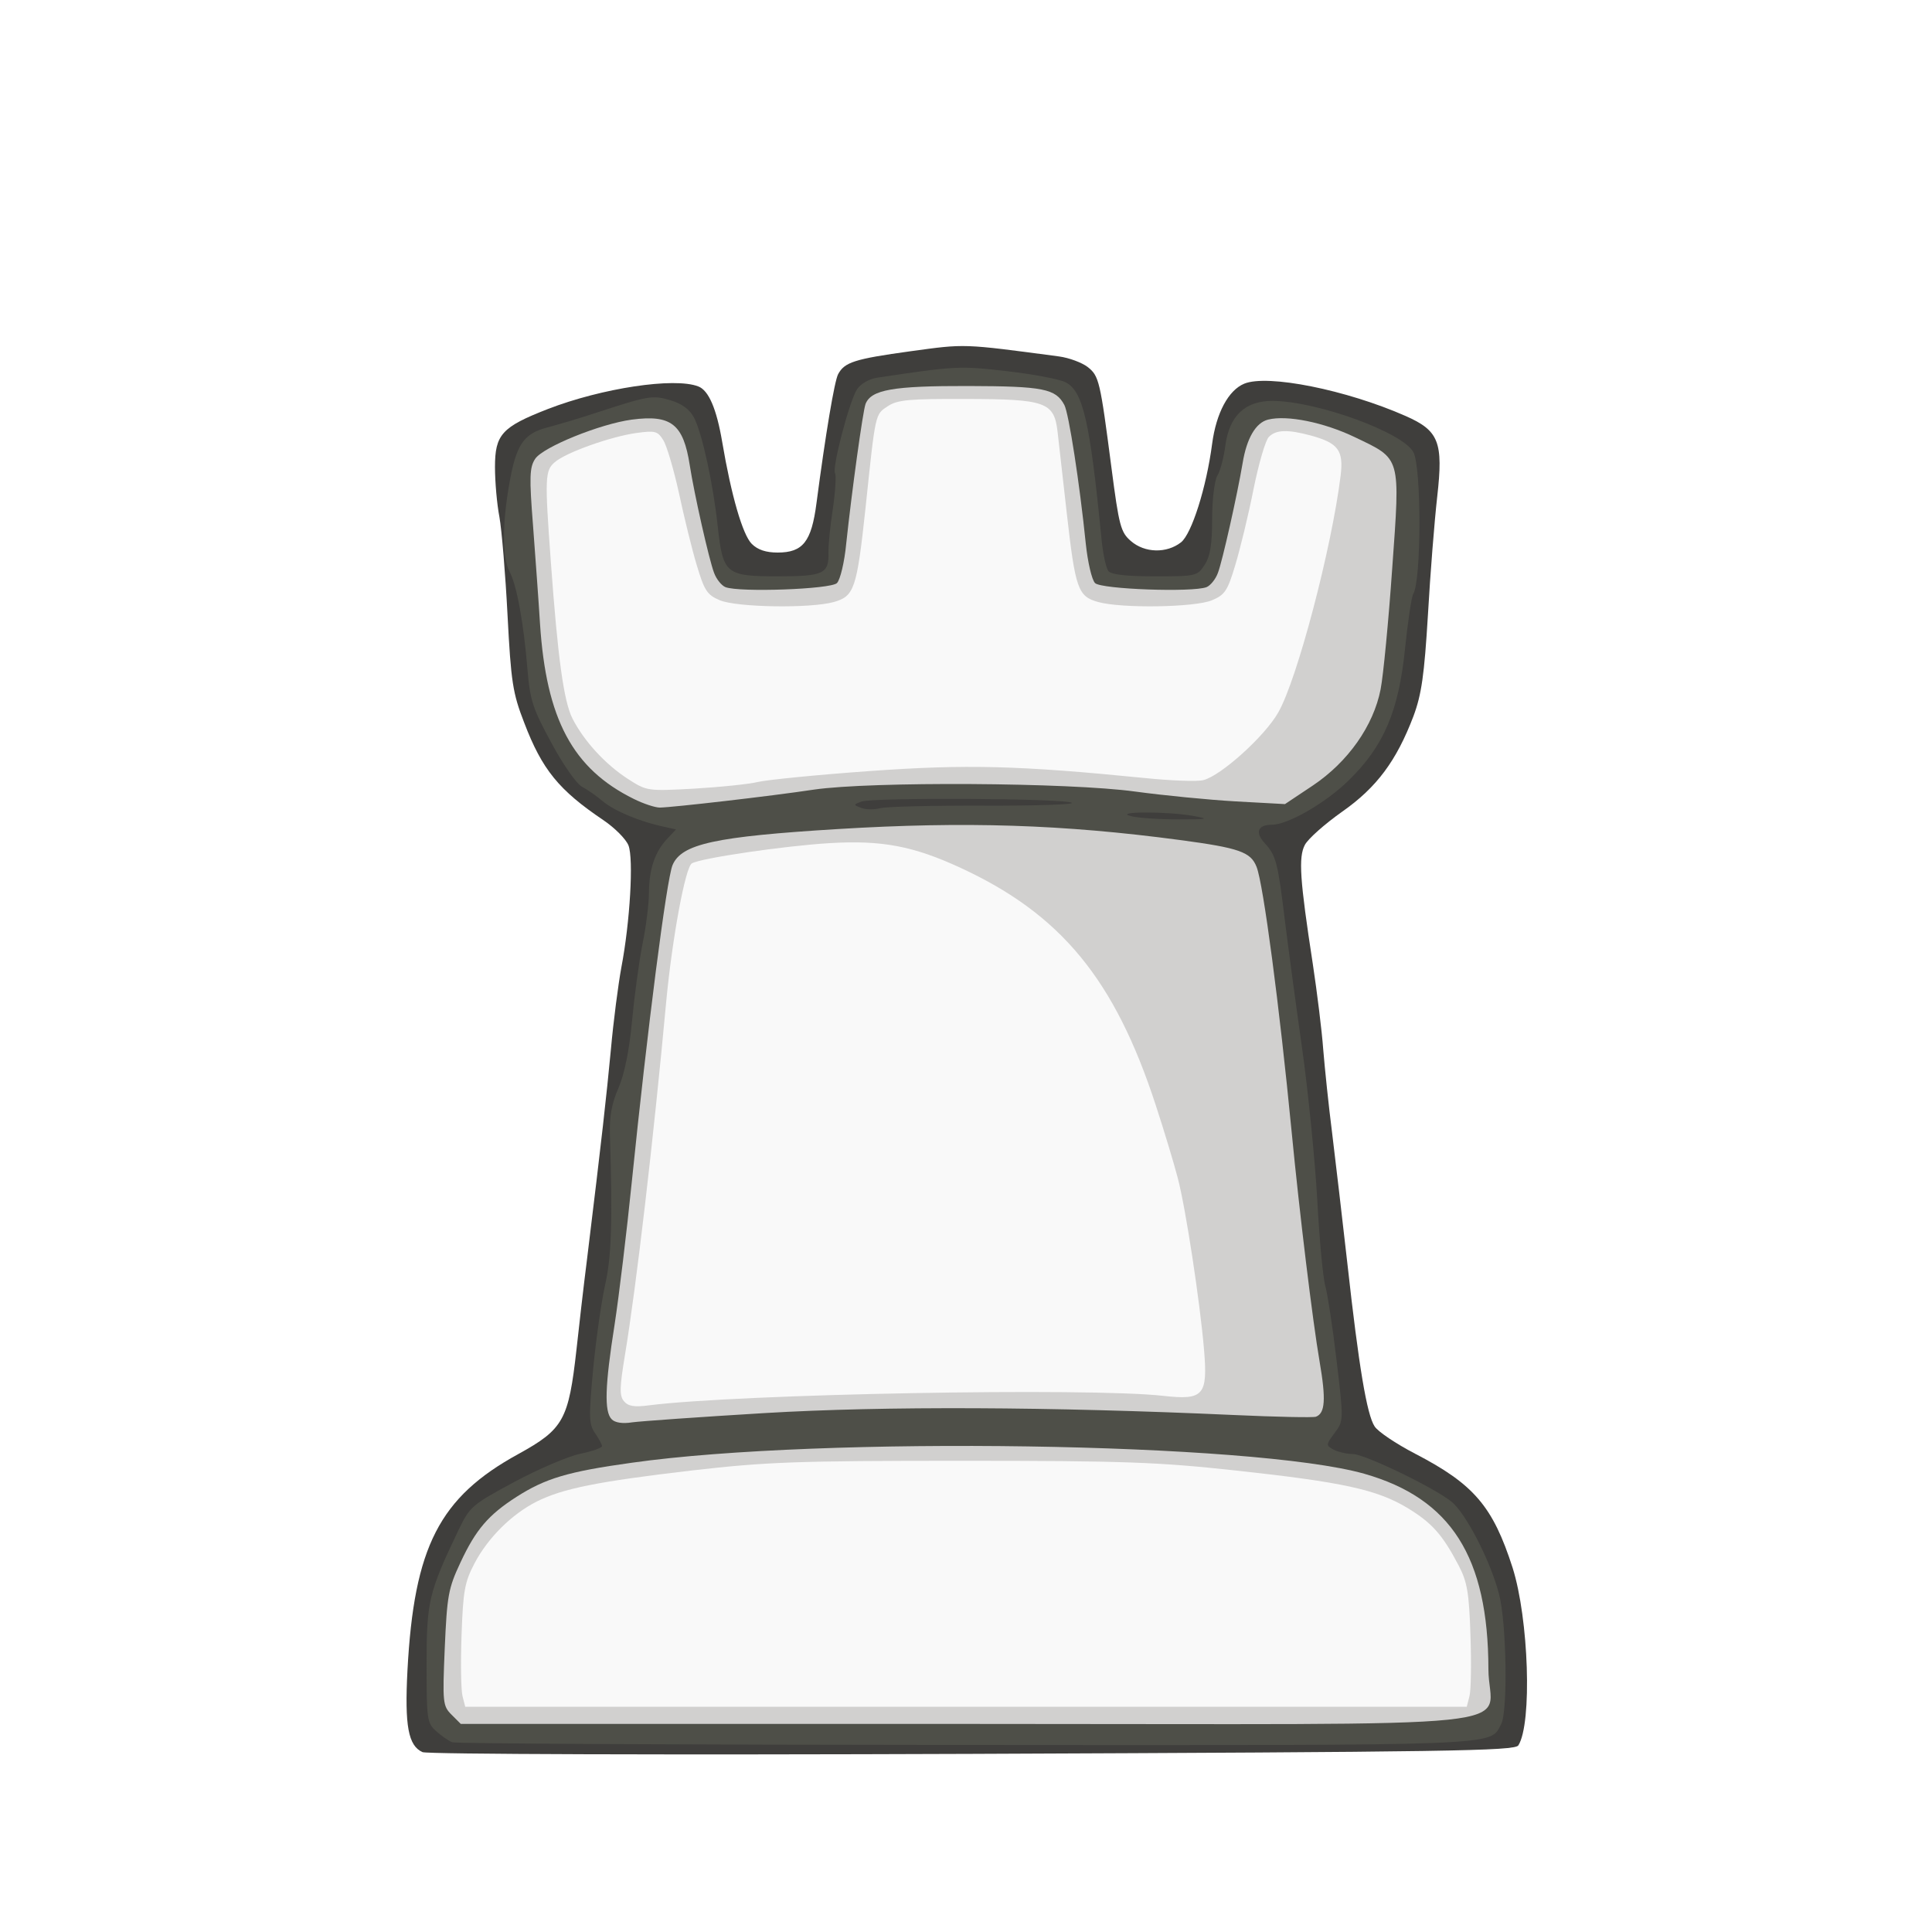
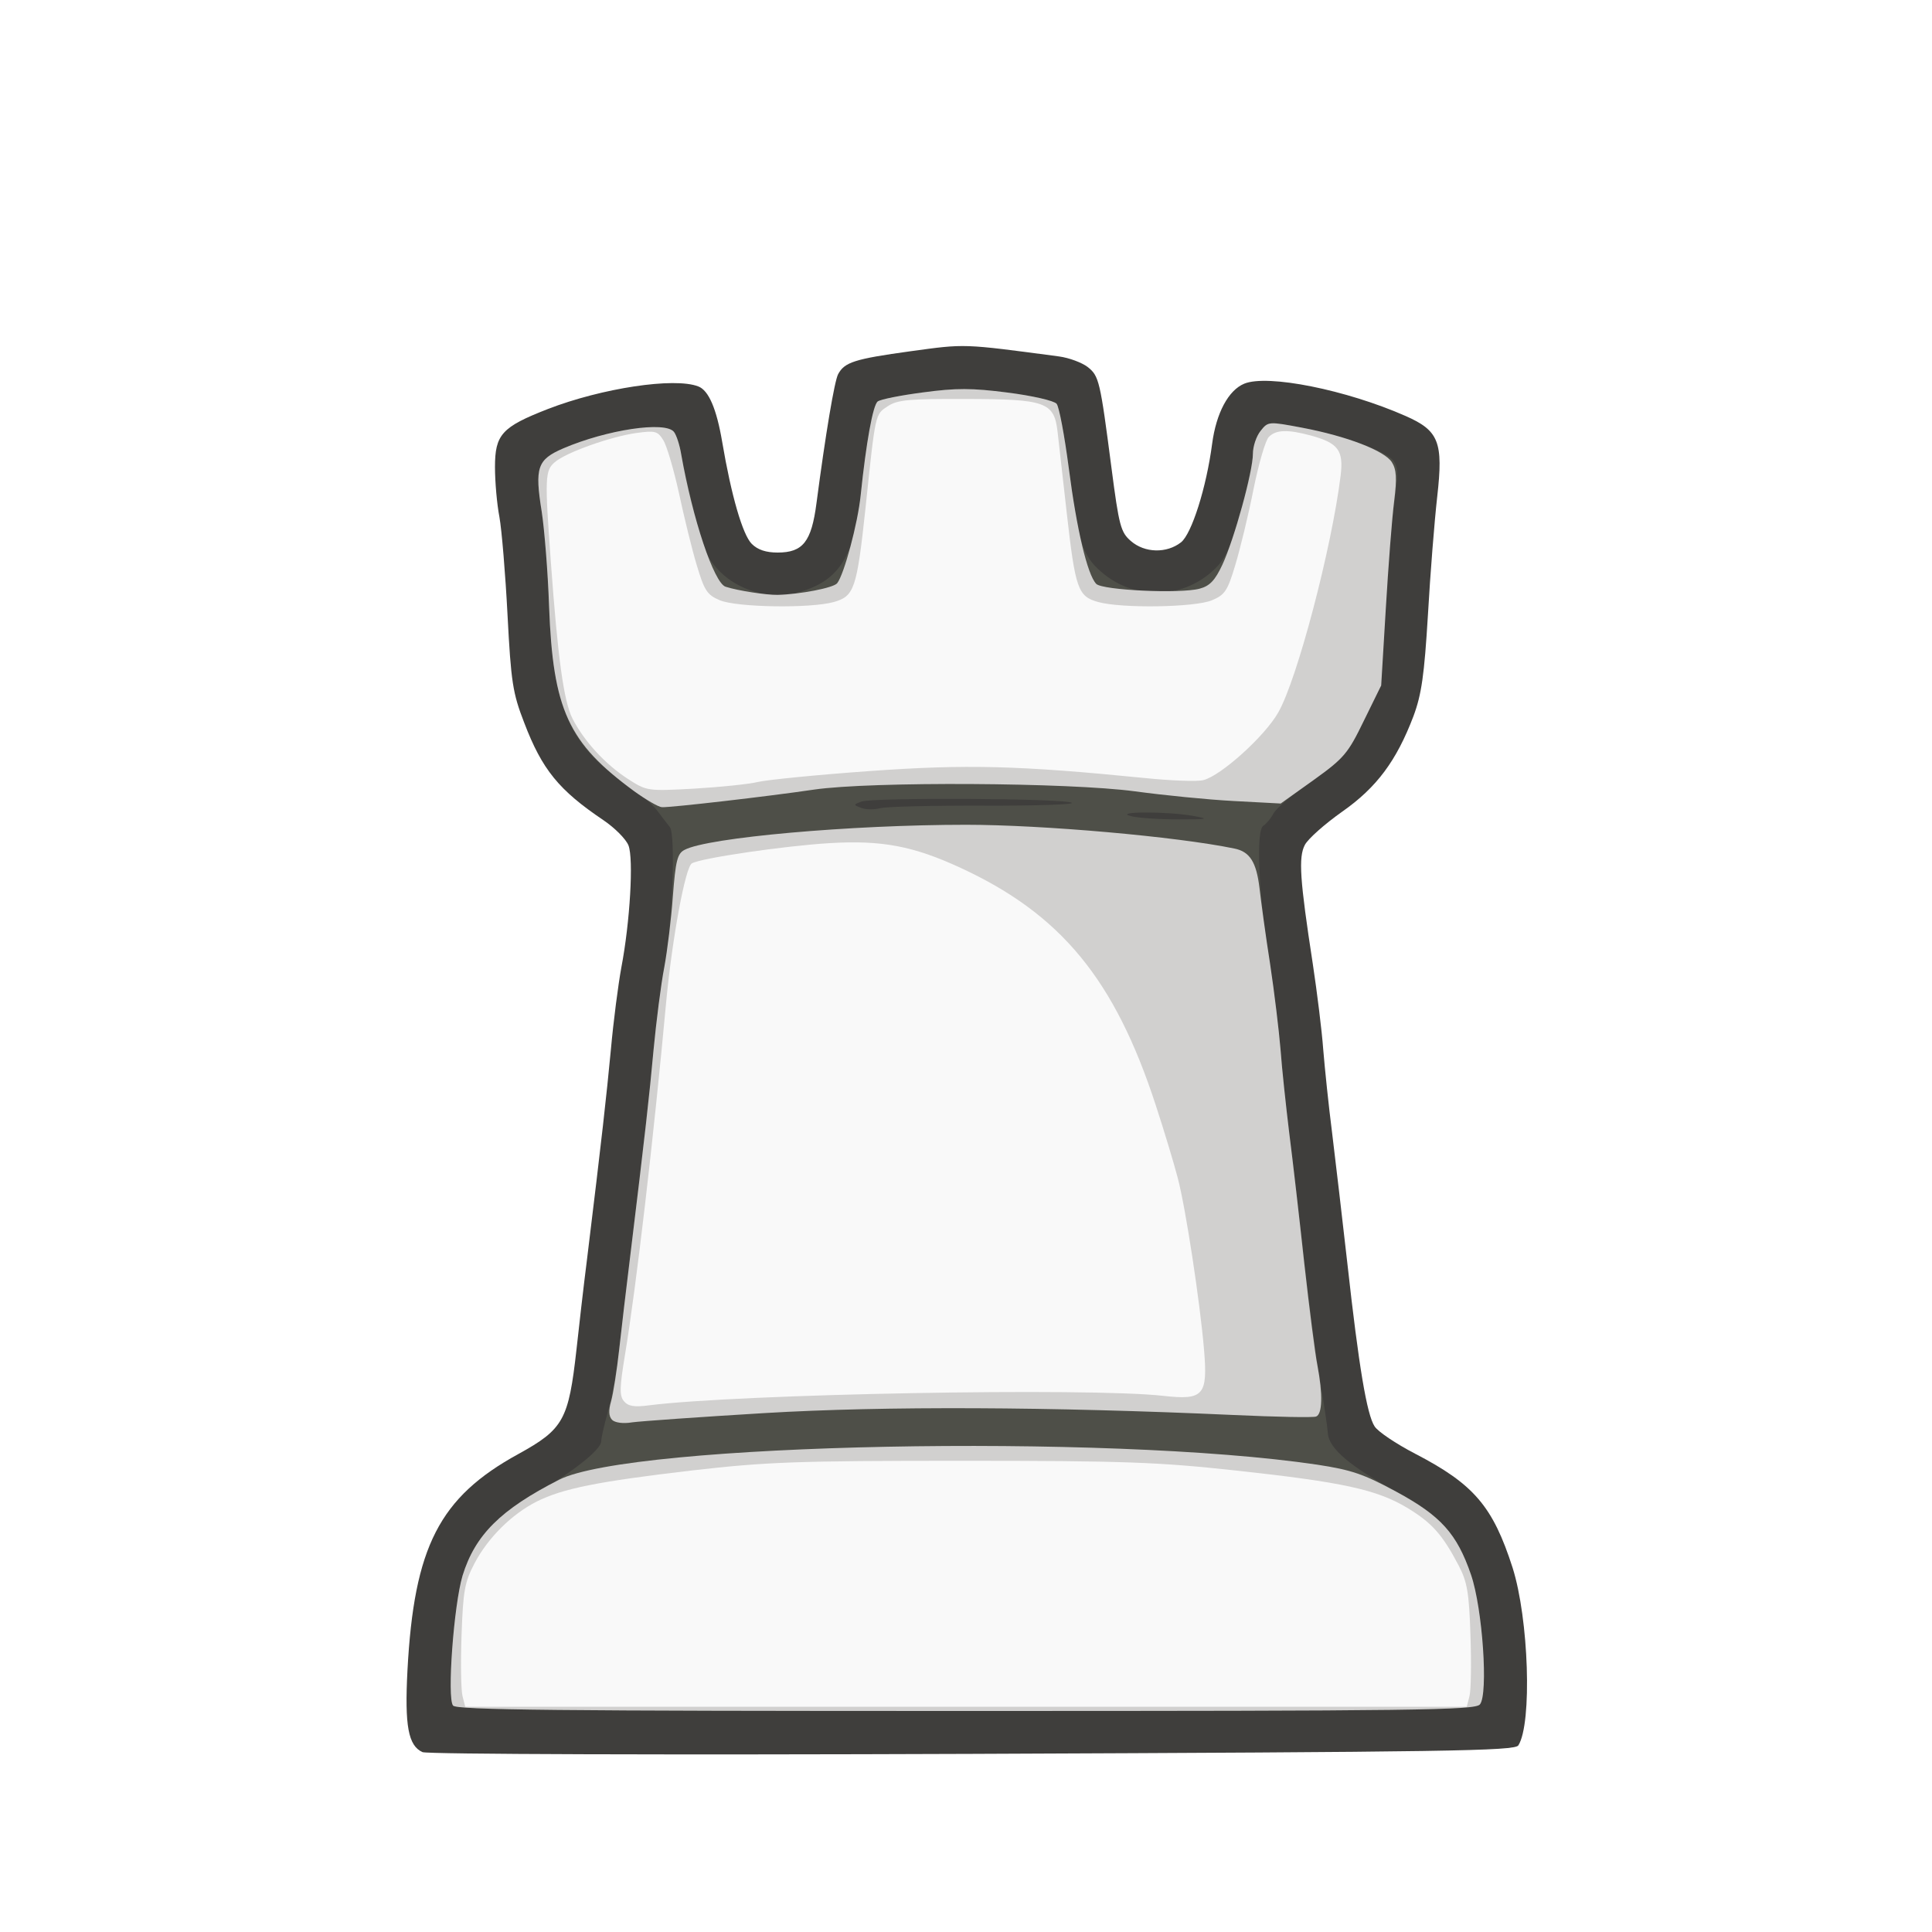
<svg xmlns="http://www.w3.org/2000/svg" viewBox="0 0 100 100">
  <path fill="#3f3e3c" fill-rule="evenodd" d="M21.87 90.69C21.13 90.36 20.94 89.33 21.09 86.46C21.43 80.06 22.74 77.5 26.83 75.26C29.17 73.97 29.43 73.5 29.84 69.84C29.96 68.74 30.2 66.62 30.39 65.13C31.17 58.74 31.38 56.83 31.62 54.32C31.75 52.86 32 50.95 32.16 50.08C32.61 47.73 32.8 44.45 32.53 43.76C32.4 43.43 31.82 42.85 31.23 42.45C28.93 40.9 28.06 39.84 27.13 37.4C26.54 35.88 26.45 35.31 26.27 31.84C26.16 29.71 25.97 27.43 25.85 26.76C25.72 26.09 25.62 24.93 25.62 24.18C25.62 22.49 25.97 22.1 28.36 21.17C31.15 20.09 34.9 19.52 36.14 20C36.68 20.2 37.09 21.16 37.38 22.87C37.85 25.65 38.44 27.68 38.91 28.15C39.22 28.46 39.65 28.6 40.25 28.6C41.56 28.6 42 28.04 42.26 26.05C42.73 22.47 43.19 19.73 43.38 19.37C43.71 18.75 44.22 18.58 47.13 18.18C49.98 17.79 49.79 17.78 54.82 18.45C55.34 18.52 56 18.77 56.29 18.99C56.89 19.46 56.94 19.69 57.53 24.22C57.92 27.22 58.01 27.55 58.53 28C59.25 28.63 60.39 28.65 61.13 28.07C61.68 27.63 62.44 25.25 62.74 22.97C62.95 21.38 63.58 20.2 64.4 19.86C65.61 19.36 69.69 20.18 72.75 21.53C74.48 22.29 74.71 22.88 74.39 25.71C74.25 26.94 74.03 29.69 73.91 31.82C73.72 34.95 73.58 35.94 73.16 37.07C72.28 39.38 71.26 40.76 69.46 42.02C68.57 42.65 67.71 43.41 67.54 43.73C67.2 44.37 67.28 45.54 67.95 49.89C68.17 51.35 68.42 53.35 68.49 54.32C68.57 55.3 68.77 57.24 68.95 58.64C69.12 60.04 69.48 63.09 69.74 65.4C70.33 70.73 70.75 73.23 71.15 73.83C71.32 74.1 72.26 74.73 73.24 75.24C76.29 76.82 77.27 77.97 78.29 81.14C79.13 83.79 79.31 89.2 78.59 90.34C78.41 90.63 74.95 90.68 50.35 90.78C34.42 90.84 22.12 90.8 21.87 90.69Z" />
-   <path fill="#4e4f48" fill-rule="evenodd" d="M23.41 90.18C23.22 90.11 22.85 89.85 22.57 89.6C22.1 89.18 22.08 88.98 22.08 86.13C22.08 82.88 22.19 82.43 23.73 79.2C24.32 77.98 24.42 77.89 26.61 76.71C27.86 76.04 29.4 75.38 30.02 75.25C30.65 75.12 31.16 74.94 31.16 74.85C31.16 74.77 31 74.47 30.8 74.18C30.48 73.72 30.47 73.37 30.7 70.87C30.85 69.32 31.13 67.36 31.32 66.51C31.65 65.07 31.71 63.22 31.57 58.75C31.54 57.8 31.66 57.11 32.01 56.32C32.32 55.6 32.57 54.38 32.71 52.88C32.83 51.6 33.07 49.81 33.25 48.89C33.44 47.98 33.59 46.76 33.59 46.19C33.6 44.97 33.9 44.09 34.53 43.42L34.99 42.93L34.35 42.79C33.13 42.53 31.81 41.98 31.21 41.48C30.88 41.2 30.39 40.86 30.12 40.72C29.85 40.58 29.13 39.56 28.54 38.45C27.57 36.67 27.43 36.23 27.3 34.63C27.1 32.22 26.75 30.29 26.37 29.58C26 28.86 25.99 27.14 26.36 25.05C26.71 23.02 27.1 22.45 28.31 22.13C28.84 21.99 29.93 21.67 30.72 21.41C33.59 20.47 33.77 20.44 34.71 20.72C35.31 20.9 35.7 21.19 35.93 21.63C36.35 22.46 36.91 25.02 37.15 27.25C37.42 29.71 37.57 29.83 40.26 29.83C42.62 29.83 42.91 29.7 42.88 28.6C42.87 28.24 42.97 27.21 43.11 26.32C43.24 25.42 43.29 24.59 43.22 24.49C43.06 24.22 43.96 20.76 44.36 20.15C44.54 19.87 44.99 19.61 45.4 19.55C49.46 18.94 49.67 18.93 52.1 19.21C53.44 19.36 54.81 19.62 55.14 19.78C56.06 20.24 56.41 21.76 57.02 27.95C57.09 28.68 57.25 29.4 57.37 29.56C57.52 29.74 58.29 29.83 59.77 29.83C61.9 29.83 61.97 29.82 62.35 29.24C62.64 28.8 62.74 28.18 62.74 26.86C62.74 25.87 62.86 24.87 63.01 24.62C63.16 24.38 63.34 23.69 63.42 23.09C63.62 21.53 64.44 20.74 65.88 20.75C68.19 20.77 72.63 22.39 73.16 23.41C73.58 24.23 73.57 30.05 73.15 30.74C73.06 30.88 72.87 32.17 72.72 33.61C72.39 36.82 71.62 38.62 69.82 40.38C68.61 41.57 66.66 42.69 65.82 42.69C65.1 42.69 64.95 43.09 65.46 43.64C66.05 44.28 66.14 44.64 66.5 47.6C66.67 48.98 67.07 51.96 67.39 54.21C67.71 56.47 68.06 60.01 68.18 62.08C68.29 64.15 68.48 66.17 68.6 66.57C68.71 66.96 68.98 68.69 69.18 70.41C69.55 73.53 69.55 73.54 69.08 74.17C68.62 74.79 68.62 74.81 69.04 75.04C69.28 75.16 69.72 75.26 70.02 75.26C70.62 75.26 74.18 76.97 75.12 77.72C75.86 78.3 77.15 80.8 77.59 82.51C77.98 83.98 78.05 88.59 77.7 89.24C77.09 90.38 78.18 90.34 49.96 90.32C35.54 90.31 23.59 90.25 23.41 90.18ZM61.75 42.23C60.41 41.99 57.59 42 58.53 42.24C58.9 42.34 60 42.41 60.97 42.41C62.54 42.41 62.63 42.39 61.75 42.23ZM50.95 41.7C53.6 41.71 55.64 41.64 55.47 41.55C55.07 41.32 45.13 41.27 44.59 41.49C44.16 41.65 44.16 41.66 44.59 41.82C44.82 41.91 45.26 41.91 45.57 41.83C45.87 41.75 48.29 41.69 50.95 41.7Z" />
-   <path fill="#d1d0cf" fill-rule="evenodd" d="M23.37 88.75C22.92 88.3 22.9 88.13 23.02 85.31C23.14 82.59 23.2 82.22 23.84 80.86C24.63 79.17 25.28 78.41 26.73 77.48C28.23 76.52 29.39 76.17 32.71 75.71C42.54 74.32 64.88 74.66 70.61 76.28C75.11 77.56 77.03 80.59 77.04 86.4C77.04 89.59 80.47 89.23 50 89.23L23.85 89.23L23.37 88.75ZM31.66 73.46C31.27 73.07 31.31 71.73 31.81 68.57C32.04 67.07 32.44 63.75 32.7 61.19C33.51 53.25 34.5 45.53 34.81 44.78C35.27 43.68 37 43.3 43.39 42.91C49.97 42.51 55 42.67 61.08 43.48C64.15 43.89 64.74 44.1 65.04 44.87C65.39 45.74 66.23 52.13 66.85 58.53C67.26 62.78 67.95 68.44 68.3 70.46C68.64 72.44 68.59 73.15 68.11 73.33C67.96 73.38 66.05 73.34 63.85 73.24C54.34 72.81 45.8 72.77 39.59 73.14C36.25 73.34 33.16 73.56 32.72 73.62C32.23 73.7 31.83 73.64 31.66 73.46ZM32.8 41.35C29.64 39.79 28.27 37.22 27.95 32.27C27.88 31.11 27.71 28.84 27.59 27.21C27.39 24.68 27.41 24.19 27.7 23.75C28.1 23.14 31.06 21.94 32.7 21.72C34.74 21.45 35.37 21.95 35.7 24.07C35.93 25.56 36.7 28.97 36.96 29.65C37.08 29.98 37.35 30.31 37.55 30.39C38.28 30.67 43 30.5 43.32 30.18C43.49 30.01 43.71 29.09 43.8 28.14C44.09 25.41 44.66 21.29 44.8 20.91C45.09 20.17 46.22 19.97 50.11 19.98C54.01 19.99 54.64 20.12 55.09 20.96C55.32 21.39 55.88 25 56.2 28.14C56.3 29.09 56.51 30.01 56.68 30.18C57 30.5 61.72 30.67 62.45 30.39C62.65 30.31 62.92 29.98 63.04 29.65C63.27 29.05 64.04 25.62 64.32 23.96C64.53 22.68 65 21.88 65.63 21.72C66.61 21.47 68.53 21.86 70.13 22.63C72.53 23.78 72.48 23.58 72.06 29.43C71.87 32.15 71.6 34.96 71.46 35.68C71.09 37.57 69.77 39.44 67.95 40.66L66.51 41.62L63.96 41.48C62.56 41.4 60.22 41.17 58.75 40.97C55.34 40.5 45.09 40.44 42.13 40.87C39.88 41.21 34.82 41.79 34.15 41.8C33.91 41.8 33.3 41.6 32.8 41.35Z" />
+   <path fill="#4e4f48" fill-rule="evenodd" d="M23.45 88.28C23.13 87.89 23.49 83.05 23.95 81.54C24.48 79.79 25.5 78.62 27.51 77.44C29.68 76.17 31.11 75.04 31.12 74.6C31.12 74.42 31.28 73.72 31.47 73.05C31.67 72.38 31.93 70.93 32.05 69.84C32.17 68.74 32.42 66.64 32.6 65.18C33.3 59.39 33.62 56.66 33.83 54.32C33.95 52.98 34.21 51.04 34.41 50C34.8 47.91 34.98 43.18 34.67 42.81C34.57 42.68 34.27 42.3 34.02 41.96C33.77 41.62 32.98 40.95 32.27 40.47C29.47 38.57 28.61 36.54 28.42 31.38C28.36 29.62 28.18 27.41 28.04 26.49C27.67 24.19 27.81 23.79 29.15 23.21C31.41 22.24 34.42 21.79 34.88 22.35C35.01 22.51 35.18 23.03 35.26 23.52C35.41 24.36 35.81 26.1 36.28 27.9C36.62 29.19 37.66 30.22 39.05 30.62C40.13 30.94 40.36 30.94 41.42 30.63C43.43 30.05 44.23 28.78 44.55 25.62C44.83 22.9 45.18 20.97 45.43 20.78C45.57 20.67 46.62 20.46 47.78 20.31C49.48 20.08 50.3 20.08 52.16 20.32C53.42 20.48 54.56 20.74 54.69 20.9C54.82 21.05 55.1 22.58 55.33 24.29C55.82 28.09 56.02 28.74 56.99 29.59C58.67 31.06 61.14 31.04 62.78 29.54C63.43 28.94 63.66 28.45 64.2 26.52C64.56 25.25 64.85 23.89 64.85 23.5C64.85 23.11 65.03 22.57 65.25 22.3C65.64 21.81 65.66 21.81 67.41 22.14C69.42 22.53 71.56 23.28 72.06 23.78C72.3 24.02 72.37 24.39 72.29 25.04C71.87 28.39 71.73 30.06 71.61 32.6C71.49 35.41 71.47 35.53 70.59 37.32C69.76 39.03 69.58 39.23 67.94 40.38C66.97 41.06 66.06 41.83 65.92 42.1C65.78 42.36 65.54 42.65 65.39 42.74C65 42.98 65.14 46.26 65.7 49.78C65.94 51.3 66.2 53.35 66.28 54.32C66.35 55.3 66.56 57.24 66.73 58.64C66.91 60.04 67.26 63.04 67.51 65.29C67.76 67.55 68.13 70.34 68.33 71.5C68.53 72.66 68.71 73.87 68.73 74.19C68.78 74.97 69.9 75.92 72.32 77.23C74.57 78.46 75.41 79.39 76.14 81.51C76.74 83.26 77.04 87.69 76.6 88.22C76.35 88.52 73.35 88.56 50 88.56C28.93 88.56 23.63 88.51 23.45 88.28ZM61.75 42.23C60.41 41.99 57.59 42 58.53 42.24C58.9 42.34 60 42.41 60.97 42.41C62.54 42.41 62.63 42.39 61.75 42.23ZM50.95 41.7C53.6 41.71 55.64 41.64 55.47 41.55C55.07 41.32 45.13 41.27 44.59 41.49C44.16 41.65 44.16 41.66 44.59 41.82C44.82 41.91 45.26 41.91 45.57 41.83C45.87 41.75 48.29 41.69 50.95 41.7Z" />
+   <path fill="#d1d0cf" fill-rule="evenodd" d="M23.45 88.28C23.13 87.9 23.49 83.06 23.94 81.56C24.59 79.45 25.91 78.13 28.94 76.59C32.68 74.69 57.32 74.2 68.17 75.81C69.95 76.08 70.59 76.3 72.27 77.21C74.58 78.46 75.41 79.38 76.14 81.51C76.74 83.26 77.04 87.69 76.6 88.22C76.35 88.52 73.35 88.56 50 88.56C28.93 88.56 23.63 88.51 23.45 88.28ZM31.68 73.49C31.51 73.31 31.49 73.01 31.63 72.53C31.74 72.14 31.93 70.93 32.05 69.84C32.17 68.74 32.42 66.64 32.6 65.18C33.42 58.45 33.6 56.81 33.83 54.32C33.97 52.86 34.21 50.95 34.38 50.08C34.54 49.21 34.75 47.53 34.83 46.36C34.97 44.55 35.06 44.18 35.43 43.99C36.61 43.35 44.03 42.69 50 42.69C53.97 42.69 60.9 43.3 63.89 43.92C64.69 44.08 65.03 44.62 65.19 45.96C65.27 46.66 65.51 48.43 65.74 49.89C65.96 51.35 66.2 53.35 66.28 54.32C66.35 55.3 66.56 57.24 66.73 58.64C66.91 60.04 67.26 63.09 67.51 65.4C67.77 67.72 68.07 70.09 68.19 70.68C68.47 72.15 68.45 73.2 68.12 73.32C67.97 73.38 66.05 73.34 63.85 73.24C54.34 72.81 45.8 72.77 39.59 73.14C36.25 73.34 33.16 73.56 32.72 73.62C32.26 73.7 31.83 73.64 31.68 73.49ZM32.82 40.95C29.41 38.45 28.62 36.74 28.42 31.38C28.36 29.62 28.18 27.41 28.04 26.49C27.67 24.19 27.81 23.79 29.15 23.21C31.41 22.24 34.42 21.79 34.88 22.35C35.01 22.51 35.18 23.03 35.26 23.52C35.84 26.83 36.96 30.19 37.56 30.37C38.21 30.58 39.68 30.8 40.25 30.79C41.41 30.76 43.13 30.43 43.33 30.19C43.69 29.74 44.4 27.09 44.55 25.62C44.83 22.92 45.18 20.97 45.43 20.78C45.57 20.67 46.62 20.46 47.78 20.31C49.48 20.08 50.3 20.08 52.16 20.32C53.42 20.48 54.56 20.74 54.69 20.9C54.82 21.05 55.1 22.55 55.32 24.23C55.73 27.4 56.28 29.74 56.74 30.22C57.05 30.55 61.09 30.74 62.09 30.47C62.62 30.33 62.89 30.04 63.27 29.23C63.89 27.89 64.85 24.41 64.85 23.49C64.85 23.1 65.03 22.57 65.25 22.3C65.64 21.81 65.66 21.81 67.41 22.14C69.73 22.58 71.66 23.33 72.04 23.92C72.28 24.3 72.31 24.75 72.16 25.95C72.05 26.81 71.86 29.3 71.73 31.49L71.49 35.48L70.59 37.31C69.77 39 69.57 39.24 68 40.37L66.29 41.59L63.85 41.46C62.51 41.39 60.22 41.16 58.75 40.96C55.34 40.5 45.09 40.44 42.13 40.87C39.77 41.22 34.74 41.8 34.26 41.78C34.08 41.77 33.43 41.39 32.82 40.95Z" />
  <path fill="#f9f9f9" fill-rule="evenodd" d="M23.94 87.79C23.86 87.49 23.84 86.06 23.89 84.63C23.97 82.35 24.05 81.89 24.56 80.92C25.25 79.6 26.49 78.37 27.78 77.72C29.14 77.04 30.96 76.68 35.82 76.11C39.67 75.67 41.18 75.61 49.78 75.61C58.23 75.61 59.97 75.68 63.93 76.11C69.48 76.71 71.26 77.1 72.83 78.04C74.12 78.82 74.66 79.43 75.5 81.03C75.94 81.87 76.04 82.43 76.11 84.63C76.16 86.06 76.14 87.49 76.06 87.79L75.92 88.34L50 88.34L24.08 88.34L23.94 87.79ZM32.29 72.52C32.06 72.24 32.07 71.81 32.35 70.12C32.93 66.62 33.83 58.94 34.49 51.77C34.8 48.55 35.47 44.89 35.81 44.69C36.24 44.42 40.59 43.78 42.95 43.64C45.64 43.48 47.28 43.79 49.72 44.92C54.92 47.32 57.7 50.7 59.82 57.2C60.26 58.54 60.77 60.24 60.96 60.97C61.38 62.57 62.11 67.39 62.32 69.85C62.52 72.23 62.3 72.48 60.22 72.25C56.38 71.81 38.25 72.15 33.59 72.74C32.83 72.84 32.51 72.79 32.29 72.52ZM32.49 40.31C31.32 39.55 30.23 38.36 29.63 37.19C29.18 36.3 28.87 34.05 28.51 29.06C28.19 24.7 28.21 24.35 28.72 23.92C29.29 23.42 31.63 22.59 32.95 22.41C33.9 22.28 34.04 22.31 34.33 22.78C34.51 23.06 34.87 24.29 35.14 25.51C35.4 26.73 35.81 28.41 36.06 29.24C36.46 30.58 36.6 30.79 37.26 31.07C38.15 31.44 41.94 31.5 43.16 31.16C44.22 30.86 44.35 30.47 44.8 26.29C45.32 21.33 45.29 21.46 45.96 21.02C46.46 20.69 47.08 20.64 50.02 20.65C54.13 20.66 54.56 20.81 54.74 22.35C54.8 22.87 55.01 24.74 55.21 26.51C55.66 30.49 55.79 30.87 56.84 31.16C58.06 31.5 61.85 31.44 62.73 31.07C63.4 30.79 63.54 30.58 63.94 29.24C64.19 28.41 64.62 26.65 64.88 25.33C65.15 24 65.5 22.78 65.68 22.61C66.05 22.24 66.65 22.22 67.84 22.54C69.27 22.93 69.55 23.31 69.39 24.62C68.93 28.36 67.14 35.18 66.16 36.88C65.47 38.1 63.19 40.16 62.28 40.38C61.98 40.46 60.61 40.41 59.25 40.27C52.73 39.62 50.03 39.55 45.01 39.91C42.33 40.1 39.74 40.36 39.25 40.47C38.76 40.59 37.27 40.74 35.93 40.82C33.51 40.95 33.48 40.95 32.49 40.31Z" />
</svg>
